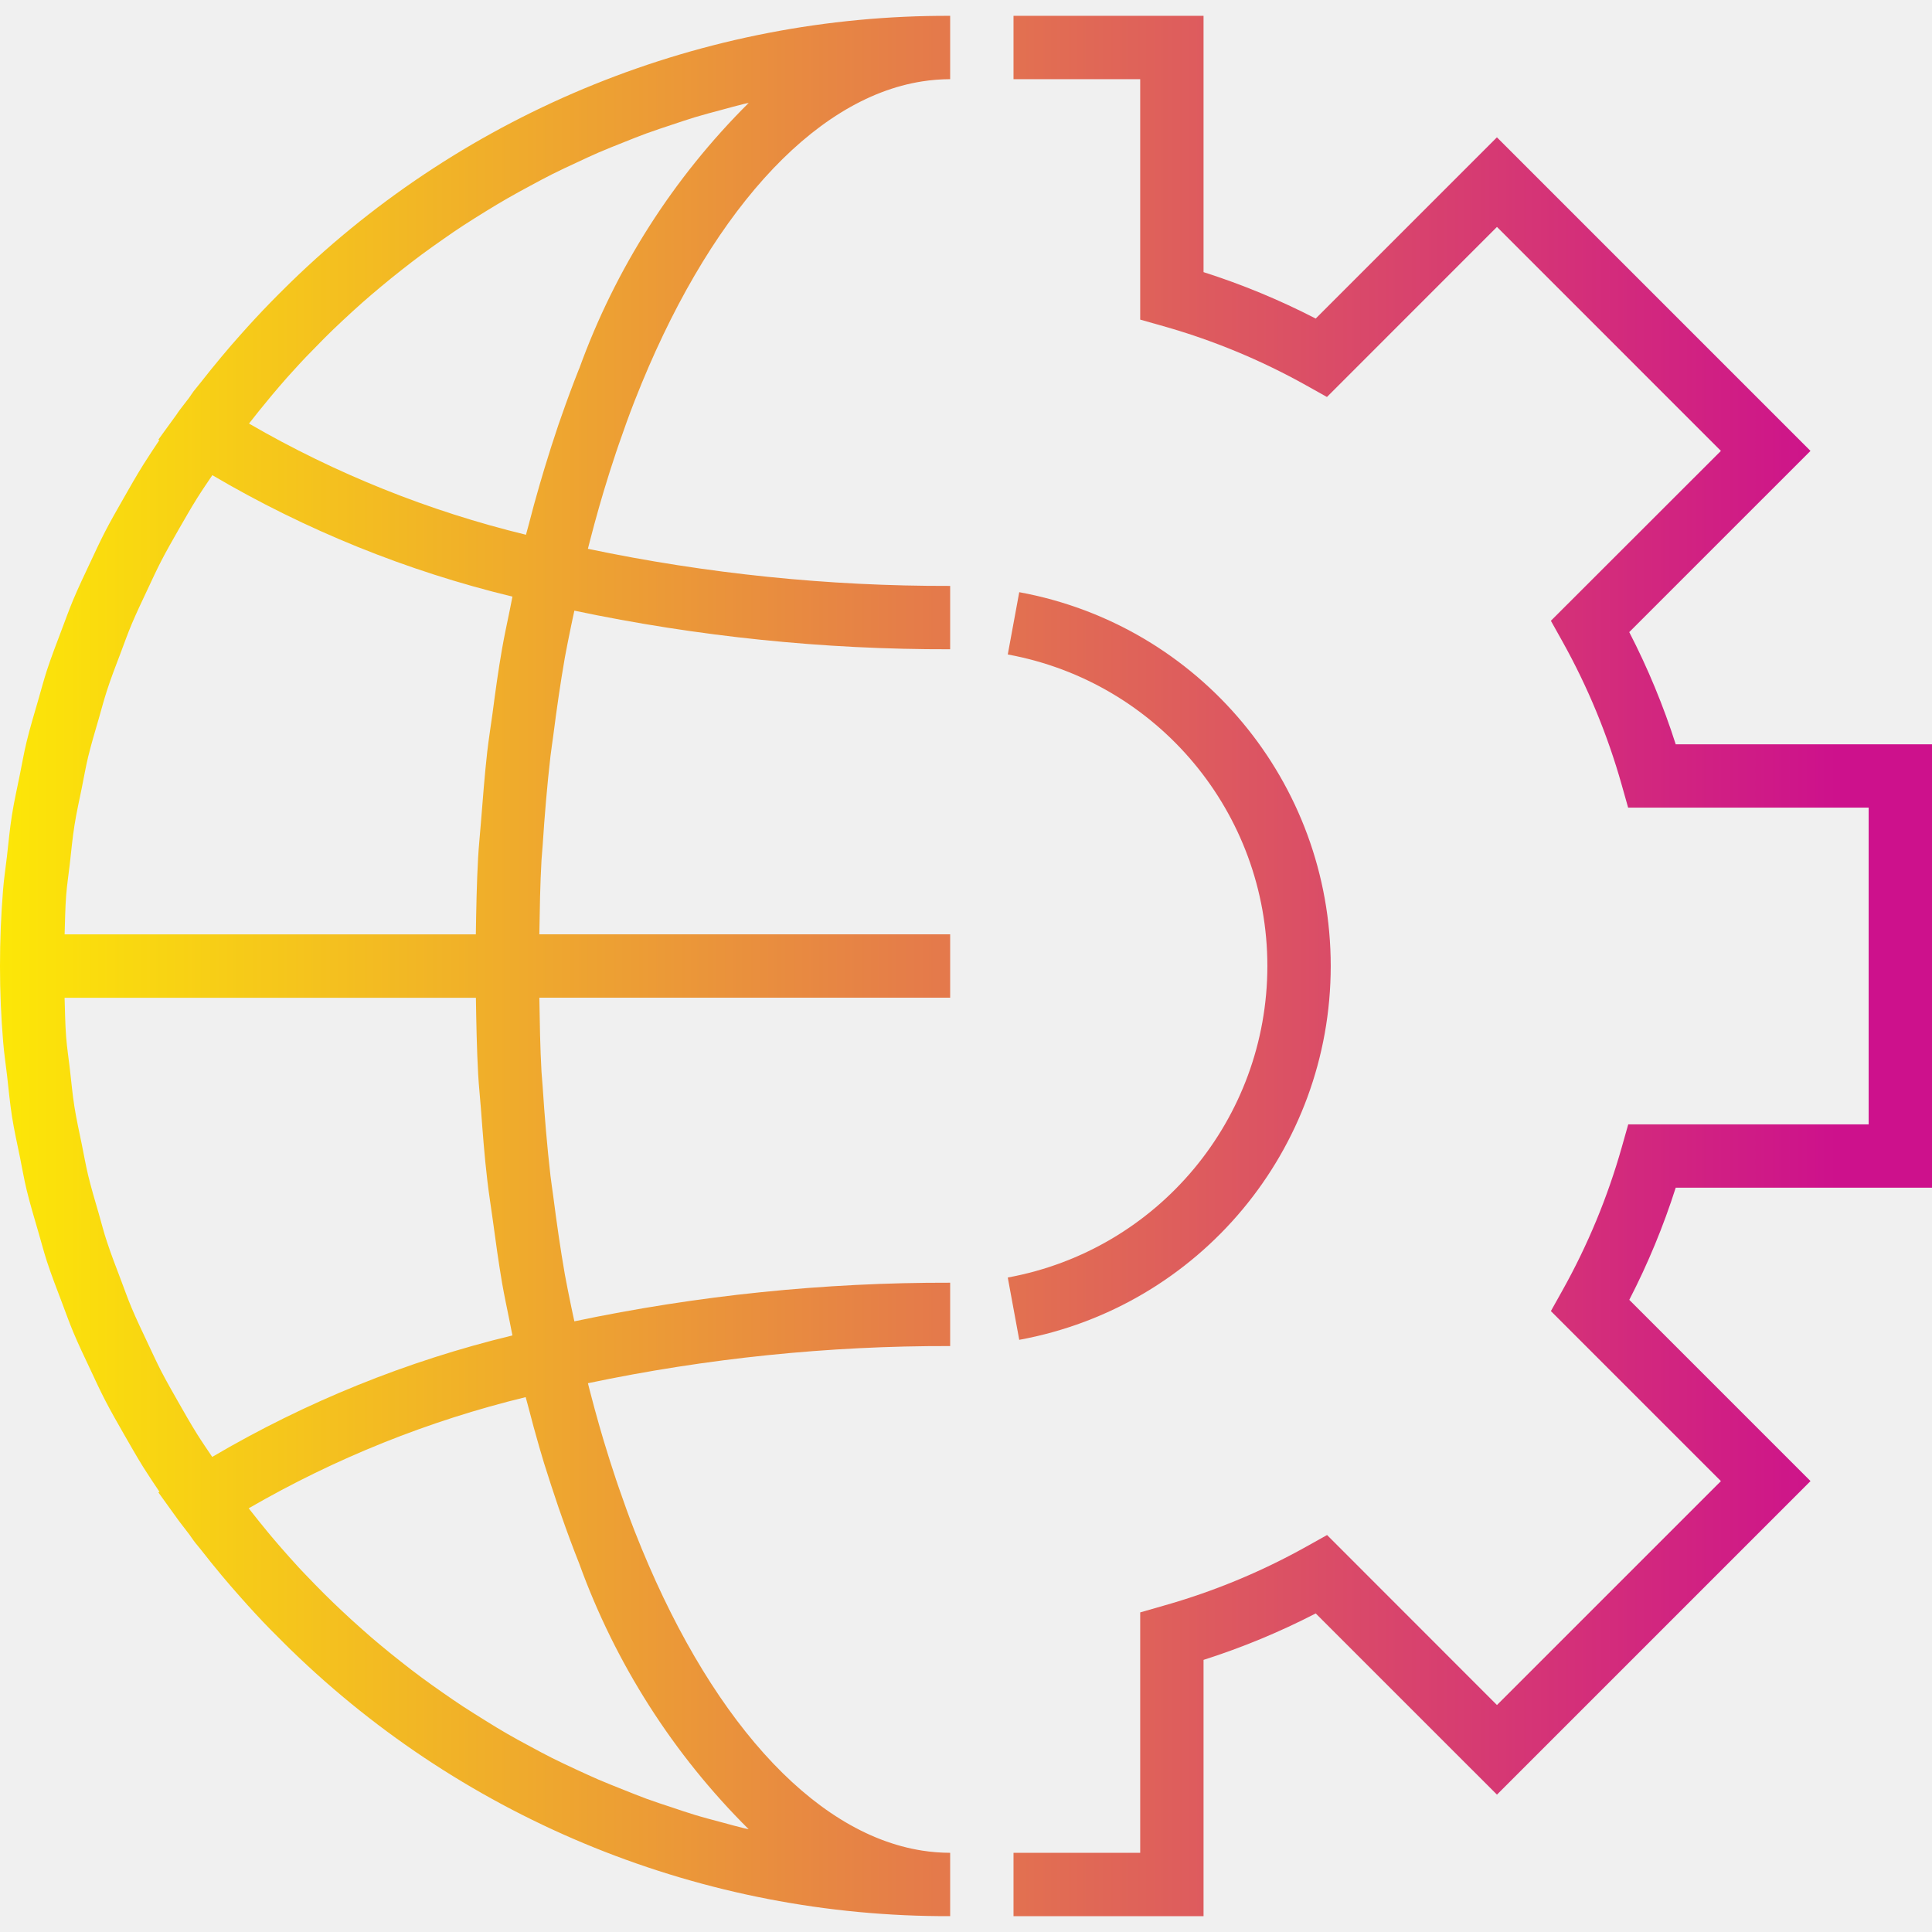
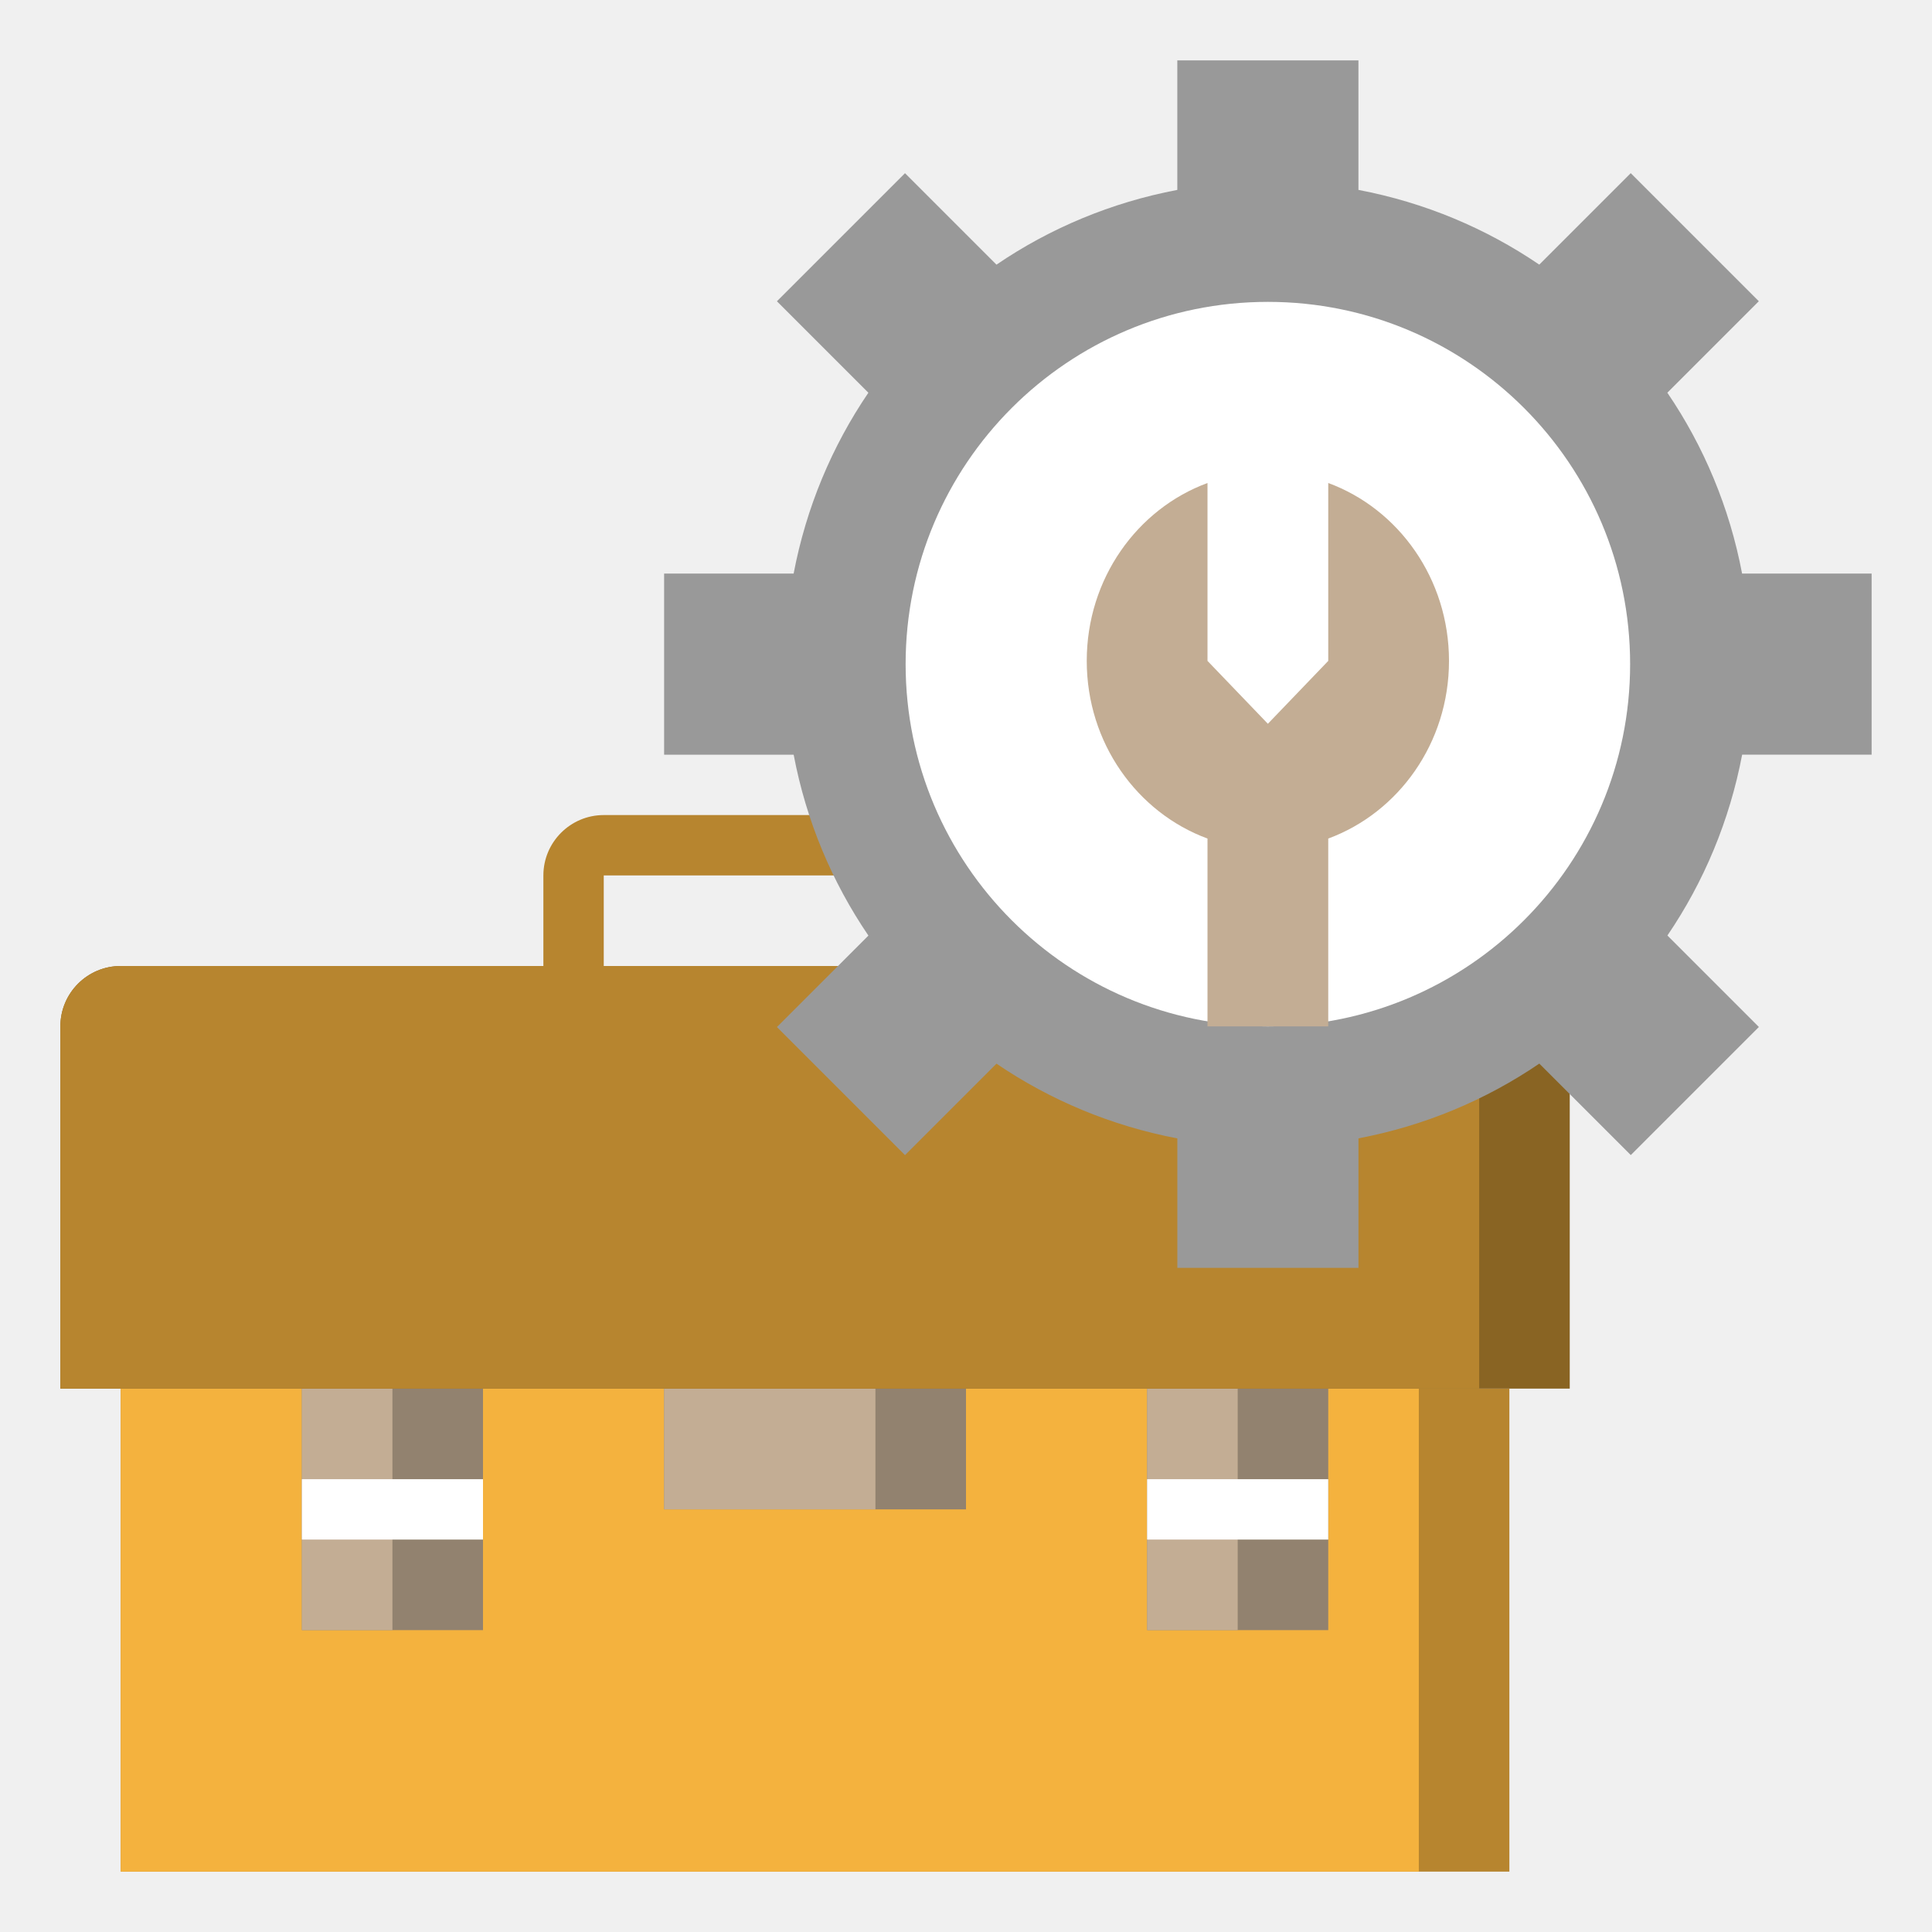
- <svg xmlns="http://www.w3.org/2000/svg" height="488pt" viewBox="0 -4 488 488" width="488pt">
-   <linearGradient id="a" gradientUnits="userSpaceOnUse" x1="-24" x2="464" y1="240.001" y2="240.001">
-     <stop offset="0" stop-color="#fff200" />
-     <stop offset="1" stop-color="#cd118c" />
-   </linearGradient>
-   <g fill="url(#a)">
-     <path d="m72.047 68.656c-2.559 2.52-5.07 5.09-7.527 7.738-1.312 1.398-2.59 2.84-3.871 4.27-1.602 1.809-3.199 3.625-4.727 5.48-1.77 2.105-3.48 4.25-5.18 6.402-.598.797-1.23 1.48-1.82 2.254-.387.512-.715 1.055-1.098 1.602-1 1.336-2.062 2.613-3.039 4v.047l-4.785 6.594.23.16c-1.375 2.062-2.758 4.125-4.07 6.223-1.754 2.809-3.383 5.68-5.016 8.551-1.633 2.871-3.145 5.488-4.594 8.297-1.352 2.609-2.566 5.273-3.816 7.922-1.461 3.117-2.957 6.23-4.285 9.406-1.035 2.48-1.93 5-2.883 7.504-1.277 3.398-2.598 6.785-3.727 10.238-.801 2.48-1.465 5-2.191 7.504-1.023 3.531-2.09 7.043-2.953 10.617-.656 2.719-1.129 5.488-1.688 8.234-.688 3.406-1.457 6.789-2 10.238-.543 3.449-.863 6.91-1.254 10.398-.32 2.824-.762 5.602-.984 8.465-.512 6.352-.77 12.754-.77 19.199 0 6.449.266 12.848.801 19.203.223 2.848.664 5.645.984 8.469.391 3.465.711 6.938 1.254 10.402.547 3.465 1.312 6.848 2.008 10.262.562 2.738 1.023 5.496 1.68 8.211.867 3.582 1.938 7.102 2.961 10.648.727 2.484 1.375 5 2.176 7.461 1.137 3.465 2.457 6.863 3.754 10.281.941 2.488 1.832 5 2.855 7.457 1.336 3.199 2.832 6.32 4.312 9.453 1.238 2.633 2.445 5.281 3.789 7.875 1.457 2.816 3.043 5.598 4.609 8.328 1.57 2.727 3.258 5.719 5 8.527 1.32 2.094 2.703 4.16 4.09 6.223l-.273.16 4.801 6.664c.977 1.359 2.039 2.648 3.047 4 .375.504.695 1.039 1.082 1.543.582.801 1.215 1.473 1.797 2.234 1.715 2.191 3.441 4.352 5.227 6.48 1.527 1.84 3.094 3.629 4.672 5.414 1.305 1.465 2.598 2.922 3.926 4.344 2.402 2.617 4.922 5.152 7.449 7.648l1.457 1.434c44.582 43.336 104.367 67.488 166.543 67.277v-16c-2.371-.004-4.738-.191-7.078-.559-27.938-4.352-54.402-34.184-72.586-80.617l-.07-.176c-1.371-3.504-2.672-7.129-3.945-10.824-.25-.703-.488-1.406-.727-2.125-1.074-3.203-2.098-6.449-3.098-9.762-.367-1.25-.742-2.504-1.105-3.777-.852-2.984-1.676-6.023-2.469-9.109-.145-.555-.281-1.113-.418-1.664 30.086-6.32 60.754-9.465 91.496-9.387v-16c-31.895-.074-63.707 3.195-94.922 9.754-.285-1.391-.613-2.754-.887-4.16-.504-2.535-1.047-5.039-1.504-7.609-1.137-6.504-2.086-13.152-2.945-19.848-.215-1.703-.496-3.375-.695-5.086-.855-7.473-1.488-15.051-1.984-22.664-.07-1.219-.215-2.402-.285-3.617-.352-6.223-.441-12.496-.547-18.77h103.77v-16h-103.77c.105-6.27.195-12.543.547-18.766.07-1.219.215-2.402.285-3.617.496-7.617 1.129-15.199 1.984-22.664.199-1.711.48-3.383.695-5.086.859-6.699 1.809-13.348 2.945-19.852.457-2.566 1-5.07 1.504-7.605.273-1.41.602-2.77.887-4.16 31.215 6.559 63.027 9.828 94.922 9.75v-16c-30.746.078-61.414-3.062-91.504-9.375.145-.559.281-1.121.426-1.672.793-3.086 1.617-6.125 2.469-9.113.363-1.27.738-2.527 1.105-3.773 1-3.312 2.023-6.578 3.098-9.762.238-.719.477-1.422.727-2.129 1.273-3.695 2.574-7.32 3.945-10.824l.07-.176c18.176-46.398 44.648-76.262 72.586-80.613 2.34-.367 4.707-.555 7.078-.562v-16c-62.199-.211-122.004 23.957-166.594 67.32-.461.441-.902.891-1.359 1.336zm74.25 20.426c-1.57 3.953-3.082 8.02-4.535 12.199l-.723 2.055c-1.219 3.613-2.402 7.305-3.543 11.074-.398 1.328-.801 2.656-1.184 4-.973 3.328-1.898 6.715-2.777 10.16-.215.848-.465 1.648-.68 2.504-24.543-5.965-48.098-15.418-69.953-28.082l.387-.504c1.414-1.824 2.871-3.613 4.336-5.383.297-.352.574-.703.863-1.055 1.328-1.602 2.664-3.129 4-4.664.441-.496.895-.984 1.344-1.48 1.109-1.234 2.238-2.453 3.383-3.664 1.547-1.602 3.105-3.199 4.695-4.801 1.594-1.602 3.027-2.961 4.562-4.398 1.535-1.441 3.297-3.051 4.969-4.539 1.672-1.488 3.199-2.758 4.797-4.102 1.602-1.344 3.465-2.848 5.227-4.234 1.758-1.383 3.305-2.574 4.984-3.824 1.68-1.246 3.613-2.613 5.445-3.895s3.441-2.398 5.184-3.527c1.875-1.223 3.77-2.402 5.676-3.578 1.773-1.086 3.551-2.176 5.352-3.199 1.941-1.117 3.918-2.191 5.895-3.254 1.816-.977 3.633-1.961 5.48-2.891 2.023-1.016 4.07-1.965 6.129-2.918 1.855-.871 3.711-1.746 5.598-2.562 2.098-.902 4.219-1.742 6.336-2.582 1.898-.754 3.777-1.52 5.68-2.215 2.184-.801 4.395-1.512 6.594-2.25 1.895-.625 3.785-1.277 5.695-1.855 2.273-.688 4.578-1.289 6.871-1.902 1.891-.504 3.762-1.043 5.656-1.496.359-.09.715-.145 1.074-.227-19.059 18.934-33.676 41.859-42.809 67.121zm-19.48 70.773c-.938 5.355-1.688 10.801-2.402 16.266-.445 3.281-.973 6.52-1.352 9.832-.664 5.914-1.109 11.922-1.598 17.938-.219 2.941-.543 5.824-.703 8.797-.355 6.402-.465 12.852-.57 19.328h-103.871c.113-3.316.137-6.652.398-9.941.203-2.617.609-5.199.906-7.801.367-3.273.672-6.551 1.184-9.793.512-3.238 1.207-6.285 1.84-9.422.527-2.609.984-5.242 1.598-7.824.801-3.289 1.77-6.52 2.715-9.77.688-2.398 1.32-4.801 2.086-7.145 1.031-3.199 2.25-6.285 3.426-9.406.902-2.402 1.758-4.801 2.742-7.16 1.227-2.914 2.594-5.77 3.938-8.633 1.191-2.527 2.344-5.062 3.633-7.551 1.285-2.488 2.773-5.066 4.199-7.586 1.602-2.734 3.105-5.473 4.801-8.145 1.23-1.965 2.551-3.887 3.848-5.812 23.617 13.898 49.16 24.234 75.801 30.672-.25 1.184-.473 2.398-.707 3.566-.656 3.184-1.344 6.352-1.91 9.59zm-5.336 116.258c.449 6.016.895 12 1.598 17.938.379 3.312.906 6.551 1.355 9.832.734 5.461 1.488 10.91 2.398 16.262.566 3.242 1.258 6.402 1.895 9.602.234 1.184.457 2.398.707 3.566-26.652 6.441-52.203 16.785-75.832 30.688-1.297-1.934-2.625-3.863-3.859-5.832-1.664-2.664-3.199-5.383-4.75-8.102-1.434-2.527-2.887-5.051-4.223-7.625-1.336-2.574-2.402-5-3.609-7.512-1.352-2.871-2.727-5.734-3.953-8.664-.984-2.352-1.832-4.746-2.727-7.121-1.191-3.137-2.402-6.262-3.449-9.445-.801-2.348-1.383-4.738-2.07-7.105-.961-3.266-1.914-6.512-2.715-9.793-.613-2.574-1.062-5.191-1.598-7.793-.641-3.141-1.344-6.27-1.848-9.445-.504-3.176-.801-6.52-1.184-9.793-.297-2.602-.707-5.184-.906-7.801-.262-3.289-.285-6.625-.398-9.941h103.895c.105 6.477.219 12.949.57 19.324.16 2.938.488 5.816.703 8.762zm19.559 100.551.723 2.059c1.453 4.176 2.965 8.242 4.535 12.199 9.133 25.262 23.75 48.188 42.809 67.121-.352-.082-.715-.137-1.059-.227-1.91-.453-3.801-1-5.688-1.504-2.297-.613-4.59-1.207-6.855-1.895-1.91-.578-3.793-1.223-5.68-1.855-2.215-.73-4.434-1.449-6.617-2.25-1.895-.695-3.758-1.465-5.641-2.207-2.133-.848-4.27-1.688-6.398-2.602-1.871-.797-3.711-1.68-5.602-2.535-2.062-.961-4.125-1.918-6.16-2.941-1.832-.922-3.637-1.898-5.445-2.875-1.992-1.07-4-2.145-5.945-3.277-1.785-1.027-3.535-2.105-5.297-3.203-1.918-1.184-3.832-2.398-5.719-3.613-1.734-1.137-3.441-2.312-5.137-3.496-1.848-1.289-3.688-2.594-5.504-3.938-1.664-1.23-3.305-2.496-4.934-3.785-1.777-1.391-3.535-2.812-5.273-4.262-1.602-1.336-3.199-2.688-4.719-4.066-1.707-1.504-3.387-3.031-5.035-4.59-1.52-1.426-3.016-2.863-4.496-4.336-1.598-1.602-3.199-3.238-4.797-4.914-1.066-1.102-2.102-2.219-3.105-3.352-.535-.598-1.09-1.184-1.602-1.789-1.375-1.539-2.719-3.105-4.047-4.684-.199-.246-.398-.496-.609-.734-1.539-1.867-3.062-3.758-4.566-5.672l-.352-.465c21.855-12.656 45.41-22.113 69.953-28.078.215.855.461 1.656.68 2.504.883 3.445 1.809 6.832 2.773 10.16.387 1.344.801 2.672 1.184 4 1.191 3.789 2.398 7.492 3.625 11.102zm0 0" />
-     <path d="m488 296v-112h-64.734c-3.117-9.754-7.043-19.234-11.738-28.336l45.777-45.773-79.199-79.203-45.777 45.777c-9.098-4.695-18.574-8.617-28.328-11.727v-64.738h-48v16h32v60.73l5.824 1.648c12.559 3.551 24.66 8.566 36.055 14.934l5.289 2.961 42.945-42.953 56.566 56.57-42.945 42.91 2.953 5.289c6.359 11.406 11.363 23.52 14.914 36.086l1.645 5.824h60.754v80h-60.727l-1.648 5.824c-3.559 12.559-8.57 24.66-14.938 36.059l-2.953 5.285 42.945 42.945-56.566 56.559-42.914-42.941-5.289 2.957c-11.402 6.367-23.516 11.371-36.086 14.914l-5.824 1.672v60.727h-32v16h48v-64.734c9.758-3.109 19.234-7.035 28.336-11.734l45.777 45.773 79.199-79.199-45.777-45.777c4.695-9.098 8.617-18.574 11.73-28.328zm0 0" />
-     <path d="m254.551 318.688 2.898 15.738c45.574-8.363 78.676-48.086 78.676-94.426 0-46.336-33.102-86.062-78.676-94.422l-2.898 15.734c37.984 6.965 65.57 40.07 65.57 78.688s-27.586 71.723-65.57 78.688zm0 0" />
+ <svg xmlns="http://www.w3.org/2000/svg" id="Layer_3" enable-background="new 0 0 64 64" height="512" viewBox="0 0 64 64" width="512">
+   <path d="m20 32h-2v-3c0-1.103.897-2 2-2h8v2h-8z" fill="#b7852f" />
+   <path d="m4 46h46v16h-46z" fill="#b7852f" />
+   <path d="m4 46h43v16h-43z" fill="#f4b23e" />
+   <path d="m10 46h6v4h-6z" fill="#92826f" />
+   <path d="m10 46h3v4h-3z" fill="#c3ad94" />
+   <path d="m10 50h6v4h-6z" fill="#92826f" />
+   <path d="m10 50h3v4h-3z" fill="#c3ad94" />
+   <path d="m38 50h6v4h-6z" fill="#92826f" />
+   <path d="m38 50h3v4h-3z" fill="#c3ad94" />
+   <path d="m38 46h6v4h-6z" fill="#92826f" />
+   <path d="m38 46h3v4h-3z" fill="#c3ad94" />
+   <path d="m22 46h10v4h-10z" fill="#92826f" />
+   <path d="m22 46h7v4h-7z" fill="#c3ad94" />
+   <path d="m52 46h-50v-12c0-1.105.895-2 2-2h46c1.105 0 2 .895 2 2z" fill="#896423" />
+   <path d="m47 32h-43c-1.105 0-2 .895-2 2v12h47v-12c0-1.105-.895-2-2-2z" fill="#b7852f" />
+   <path d="m62 25v-6h-4.291c-.415-2.187-1.268-4.217-2.476-5.991l3.03-3.03-4.243-4.243-3.03 3.03c-1.773-1.207-3.803-2.06-5.99-2.475v-4.291h-6v4.291c-2.187.415-4.217 1.268-5.991 2.476l-3.03-3.03-4.243 4.243 3.03 3.03c-1.207 1.774-2.06 3.804-2.476 5.991h-4.29v6h4.291c.415 2.187 1.268 4.217 2.476 5.991l-3.03 3.03 4.243 4.243 3.03-3.03c1.774 1.207 3.804 2.06 5.991 2.476v4.289h6v-4.291c2.187-.415 4.217-1.268 5.991-2.476l3.03 3.03 4.243-4.243-3.03-3.03c1.207-1.774 2.06-3.804 2.476-5.991h4.289z" fill="#999" />
+   <circle cx="42" cy="22" fill="#fff" r="12" />
+   <path d="m44 34v-6.222c2.329-.859 4-3.166 4-5.885 0-2.721-1.67-5.035-4-5.893v5.893l-2 2.083-2-2.083v-5.893c-2.33.858-4 3.172-4 5.893 0 2.719 1.671 5.027 4 5.885v6.222" fill="#c3ad94" />
+   <g fill="#fff">
+     <path d="m10 49h6v2h-6z" />
+     <path d="m38 49h6v2h-6z" />
  </g>
</svg>
